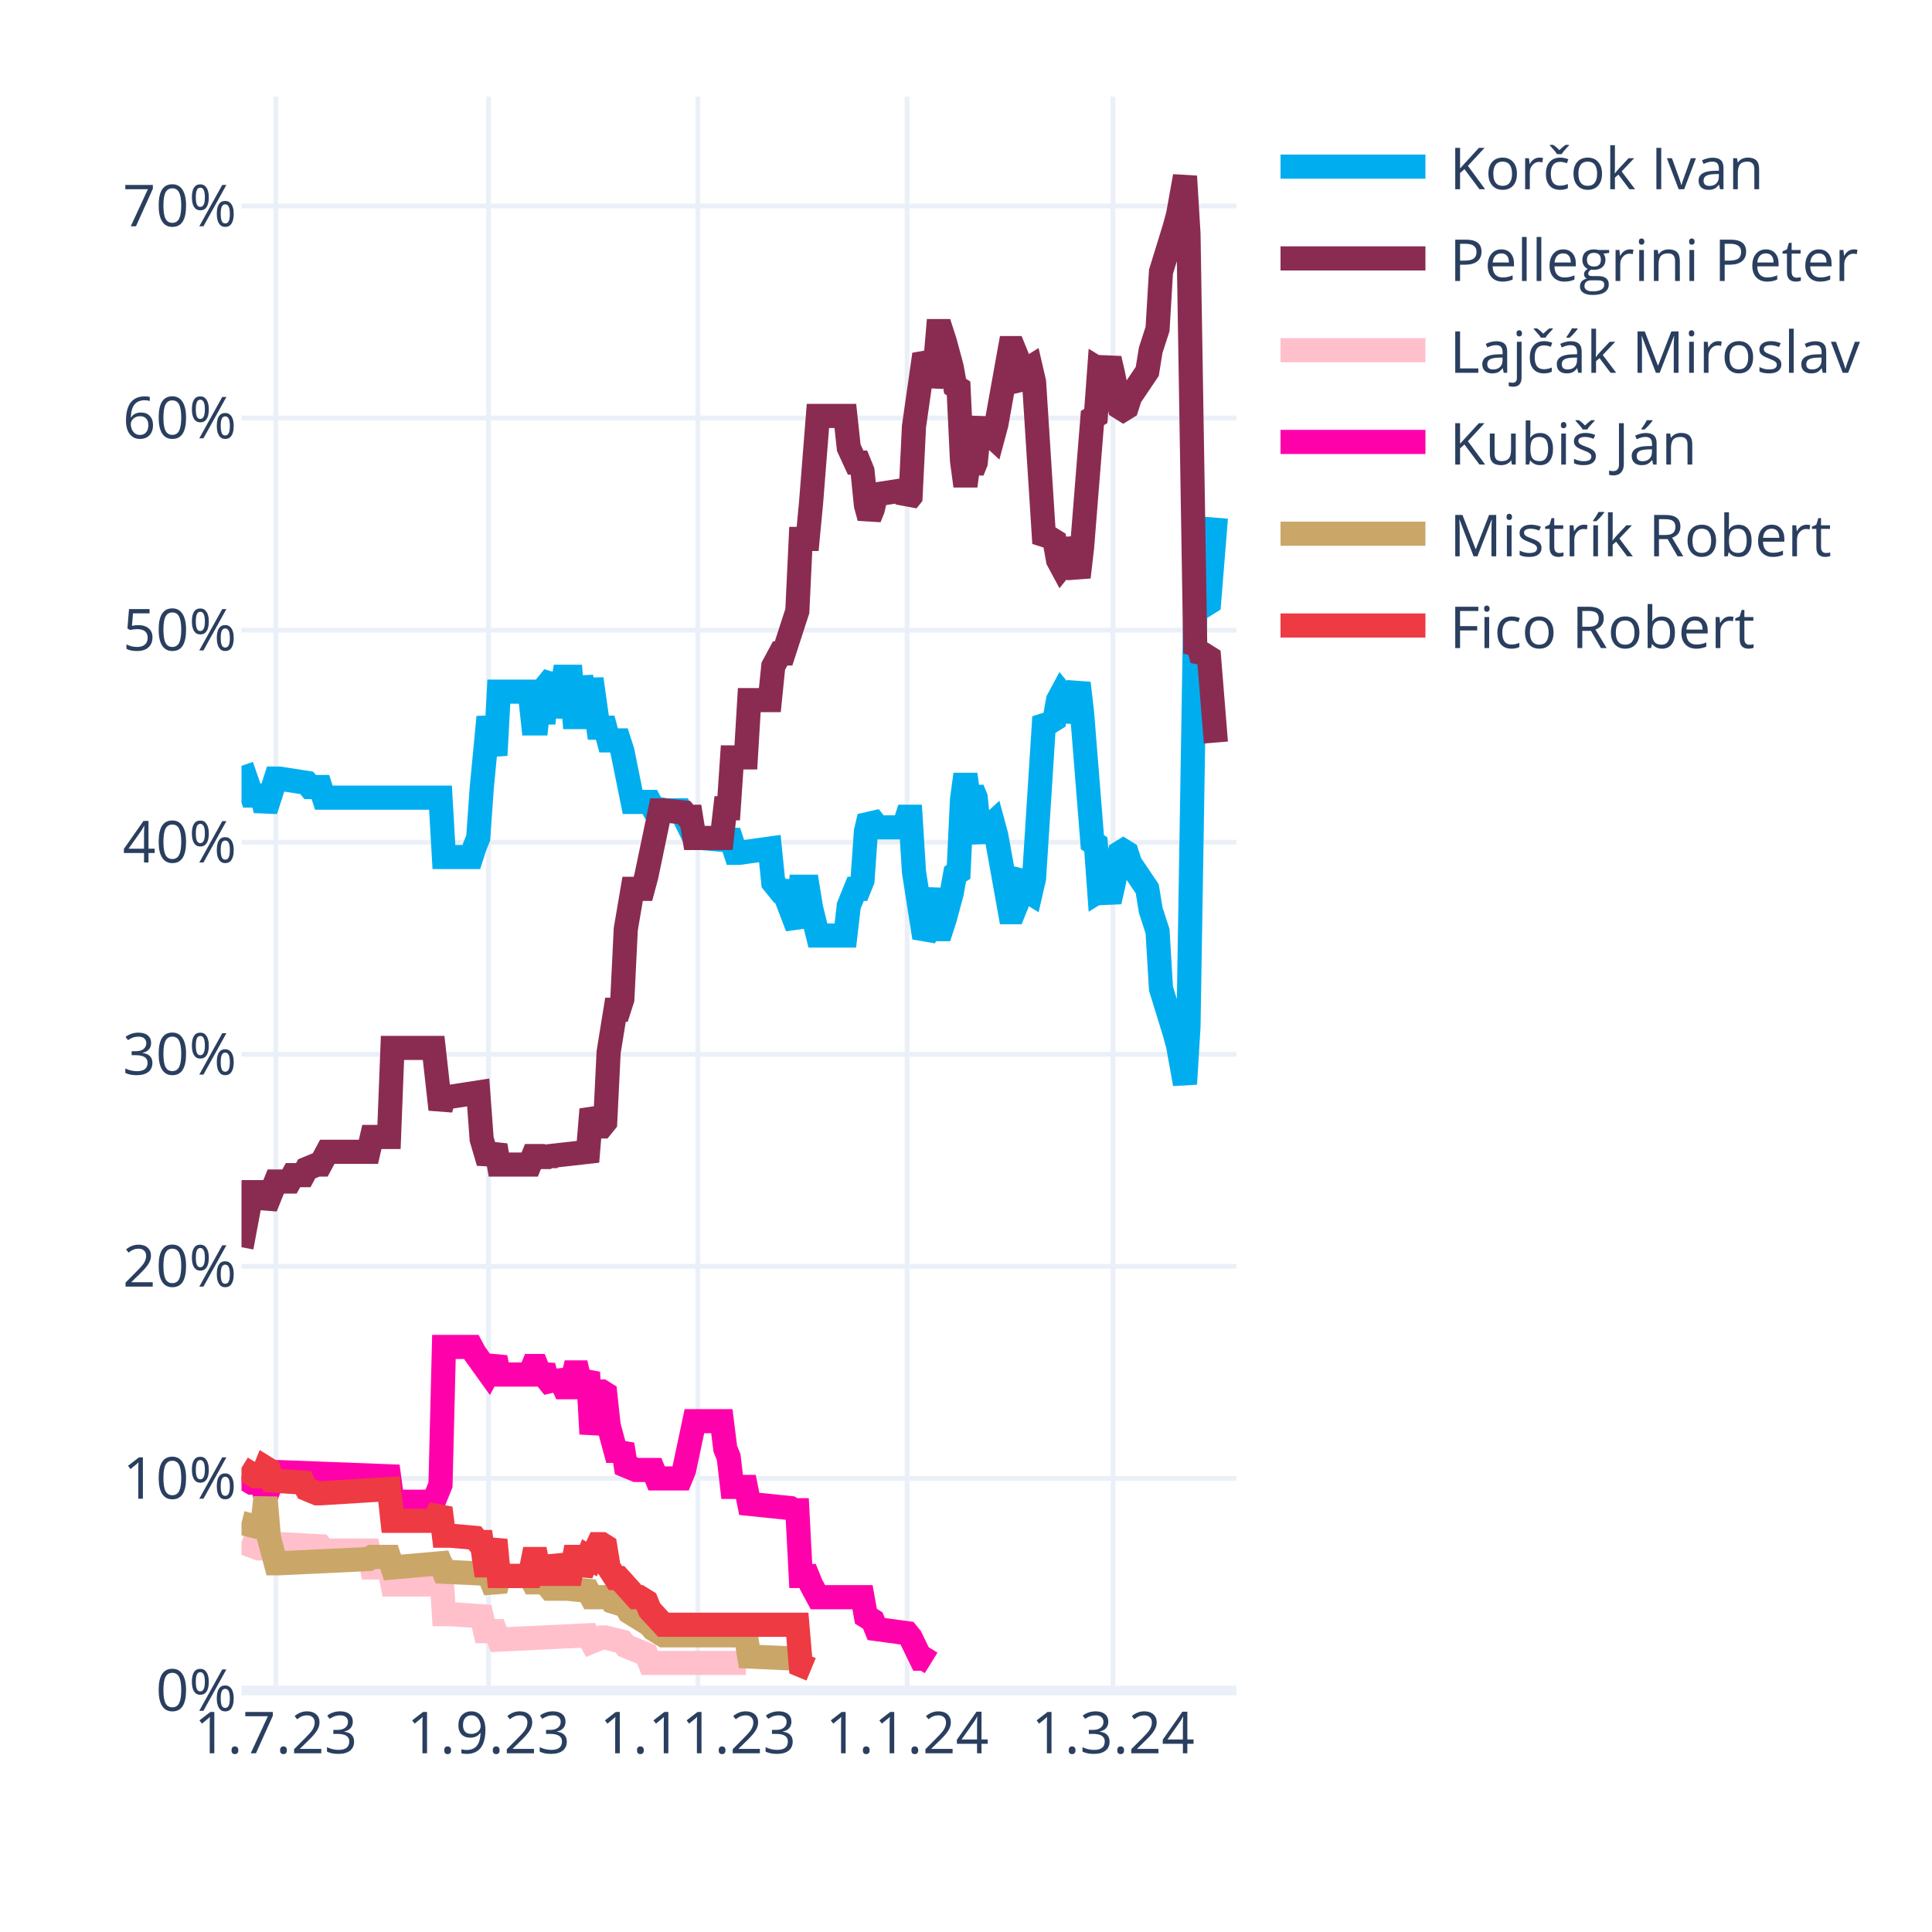
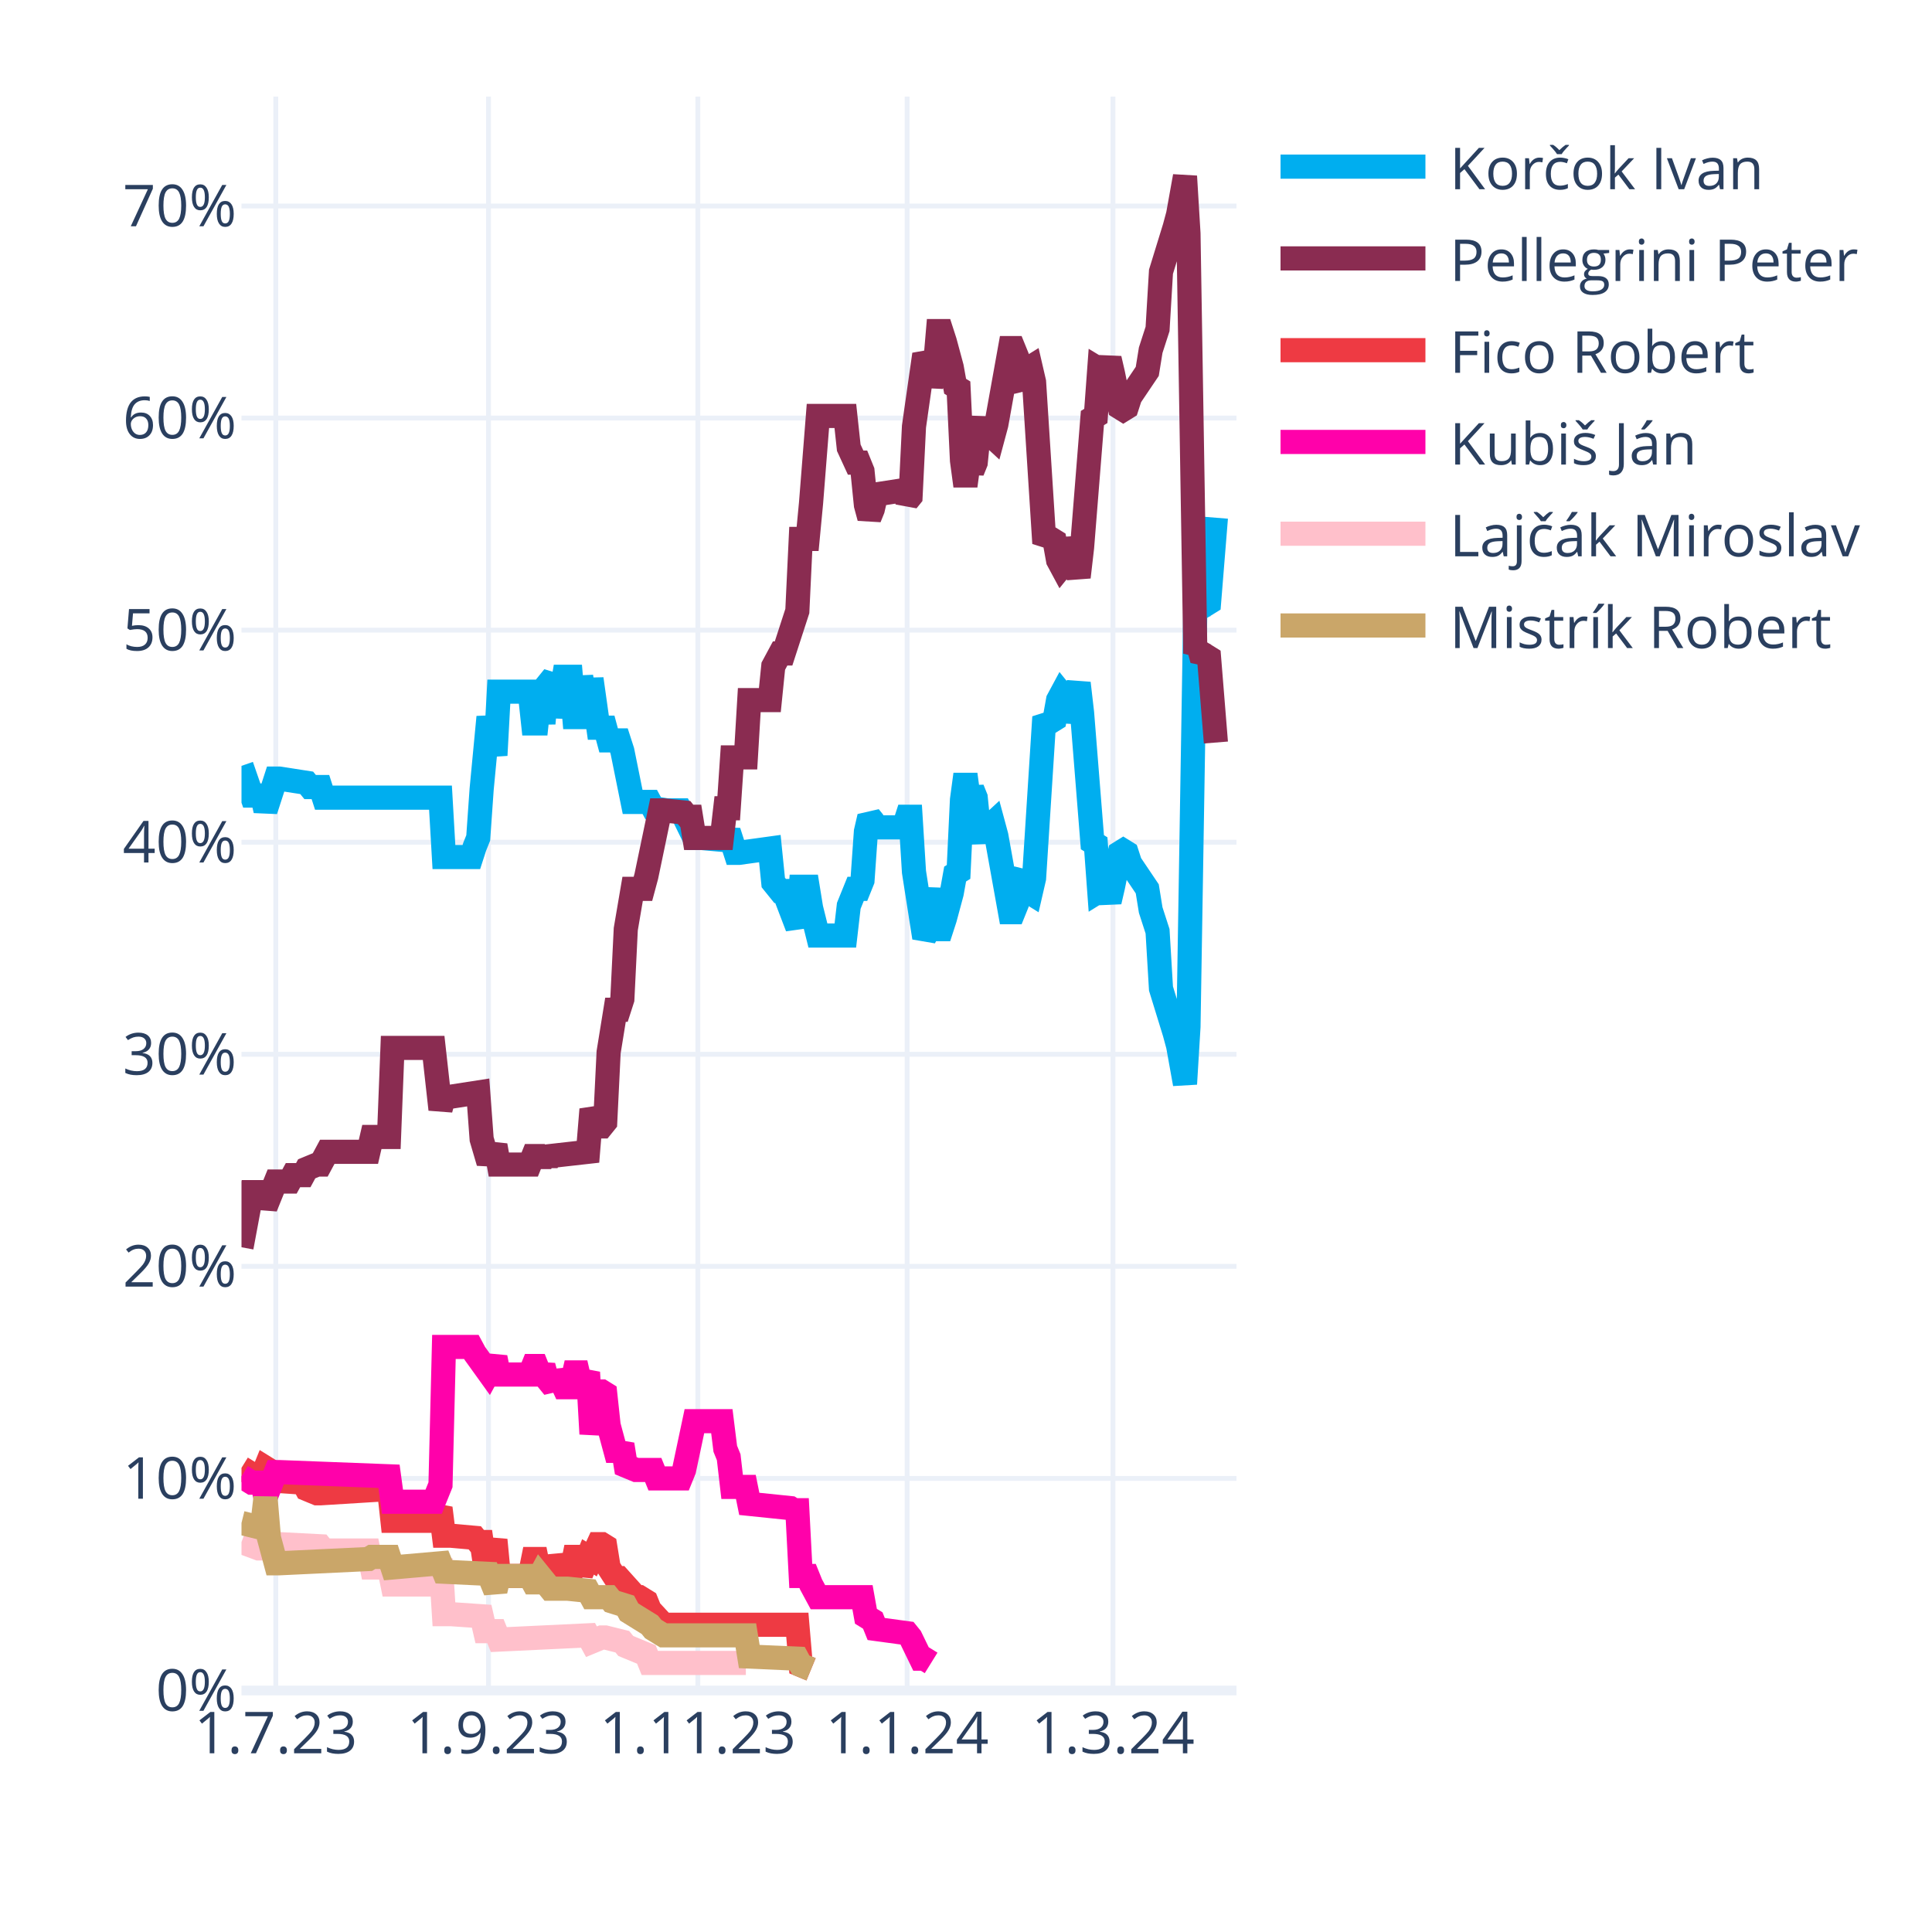
<svg xmlns="http://www.w3.org/2000/svg" class="main-svg" width="400" height="400" style="" viewBox="0 0 400 400">
  <rect x="0" y="0" width="400" height="400" style="fill: rgb(255, 255, 255); fill-opacity: 1;" />
-   <defs id="defs-c6dc64">
+   <defs id="defs-56b041">
    <g class="clips">
-       <clipPath id="clipc6dc64xyplot" class="plotclip">
+       <clipPath id="clip56b041xyplot" class="plotclip">
        <rect width="206" height="330" />
      </clipPath>
-       <clipPath class="axesclip" id="clipc6dc64x">
+       <clipPath class="axesclip" id="clip56b041x">
        <rect x="50" y="0" width="206" height="400" />
      </clipPath>
-       <clipPath class="axesclip" id="clipc6dc64y">
+       <clipPath class="axesclip" id="clip56b041y">
        <rect x="0" y="20" width="400" height="330" />
      </clipPath>
-       <clipPath class="axesclip" id="clipc6dc64xy">
+       <clipPath class="axesclip" id="clip56b041xy">
        <rect x="50" y="20" width="206" height="330" />
      </clipPath>
    </g>
    <g class="gradients" />
    <g class="patterns" />
  </defs>
  <g class="bglayer" />
  <g class="layer-below">
    <g class="imagelayer" />
    <g class="shapelayer" />
  </g>
  <g class="cartesianlayer">
    <g class="subplot xy">
      <g class="layer-subplot">
        <g class="shapelayer" />
        <g class="imagelayer" />
      </g>
      <g class="minor-gridlayer">
        <g class="x" />
        <g class="y" />
      </g>
      <g class="gridlayer">
        <g class="x">
          <path class="xgrid crisp" transform="translate(57.1,0)" d="M0,20v330" style="stroke: rgb(235, 240, 248); stroke-opacity: 1; stroke-width: 1px;" />
          <path class="xgrid crisp" transform="translate(101.14,0)" d="M0,20v330" style="stroke: rgb(235, 240, 248); stroke-opacity: 1; stroke-width: 1px;" />
          <path class="xgrid crisp" transform="translate(144.48,0)" d="M0,20v330" style="stroke: rgb(235, 240, 248); stroke-opacity: 1; stroke-width: 1px;" />
          <path class="xgrid crisp" transform="translate(187.81,0)" d="M0,20v330" style="stroke: rgb(235, 240, 248); stroke-opacity: 1; stroke-width: 1px;" />
          <path class="xgrid crisp" transform="translate(230.43,0)" d="M0,20v330" style="stroke: rgb(235, 240, 248); stroke-opacity: 1; stroke-width: 1px;" />
        </g>
        <g class="y">
          <path class="ygrid crisp" transform="translate(0,306.09)" d="M50,0h206" style="stroke: rgb(235, 240, 248); stroke-opacity: 1; stroke-width: 1px;" />
          <path class="ygrid crisp" transform="translate(0,262.18)" d="M50,0h206" style="stroke: rgb(235, 240, 248); stroke-opacity: 1; stroke-width: 1px;" />
          <path class="ygrid crisp" transform="translate(0,218.28)" d="M50,0h206" style="stroke: rgb(235, 240, 248); stroke-opacity: 1; stroke-width: 1px;" />
          <path class="ygrid crisp" transform="translate(0,174.37)" d="M50,0h206" style="stroke: rgb(235, 240, 248); stroke-opacity: 1; stroke-width: 1px;" />
          <path class="ygrid crisp" transform="translate(0,130.46)" d="M50,0h206" style="stroke: rgb(235, 240, 248); stroke-opacity: 1; stroke-width: 1px;" />
          <path class="ygrid crisp" transform="translate(0,86.55)" d="M50,0h206" style="stroke: rgb(235, 240, 248); stroke-opacity: 1; stroke-width: 1px;" />
          <path class="ygrid crisp" transform="translate(0,42.65)" d="M50,0h206" style="stroke: rgb(235, 240, 248); stroke-opacity: 1; stroke-width: 1px;" />
        </g>
      </g>
      <g class="zerolinelayer">
        <path class="yzl zl crisp" transform="translate(0,350)" d="M50,0h206" style="stroke: rgb(235, 240, 248); stroke-opacity: 1; stroke-width: 2px;" />
      </g>
      <g class="layer-between">
        <g class="shapelayer" />
        <g class="imagelayer" />
      </g>
      <path class="xlines-below" />
      <path class="ylines-below" />
      <g class="overlines-below" />
      <g class="xaxislayer-below" />
      <g class="yaxislayer-below" />
      <g class="overaxes-below" />
      <g class="overplot">
-         <g class="xy" transform="translate(50,20)" clip-path="url(#clipc6dc64xyplot)">
+         <g class="xy" transform="translate(50,20)" clip-path="url(#clip56b041xyplot)">
          <g class="scatterlayer mlayer">
-             <g class="trace scatter trace04de4c" style="stroke-miterlimit: 2; opacity: 1;">
+             <g class="trace scatter trace2a6bf8" style="stroke-miterlimit: 2; opacity: 1;">
              <g class="fills" />
              <g class="errorbars" />
              <g class="lines">
                <path class="js-line" d="M0,138.56L2.13,144.71L2.84,144.71L4.26,144.71L4.97,147.78L7.1,141.2L7.81,141.2L13.5,142.08L14.21,142.95L16.34,142.95L17.05,145.15L41.2,145.15L41.91,157.44L47.59,157.44L48.3,155.25L49.01,153.49L49.72,143.39L51.14,128.46L51.86,132.42L52.57,136.37L53.28,123.2L59.67,123.2L60.38,129.78L61.09,129.78L61.8,123.2L62.51,129.78L63.22,121.88L64.64,120.12L65.35,128.46L66.77,120.12L67.48,120.12L68.19,120.12L68.9,128.46L69.61,128.46L70.32,120.12L71.74,128.46L72.46,120.56L73.88,130.66L74.59,130.66L75.3,130.66L76.01,133.29L78.14,133.29L78.85,135.49L80.98,146.03L81.69,146.03L84.53,146.03L85.24,147.34L88.08,147.78L88.79,147.78L90.92,147.78L91.63,149.1L93.77,153.49L95.19,153.49L100.16,153.93L100.87,152.17L102.29,156.57L103,156.57L109.39,155.69L110.1,162.71L111.52,164.47L112.23,164.47L115.08,171.93L115.79,163.59L117.21,163.59L117.92,167.98L119.34,173.69L120.05,173.69L125.02,173.69L125.73,167.54L127.15,164.03L127.86,164.03L128.57,162.27L129.28,152.17L129.99,149.1L130.7,149.98L131.41,151.3L137.1,151.3L137.81,149.1L138.52,149.1L139.23,160.52L141.36,174.13L142.07,172.81L143.49,164.03L144.2,172.37L144.91,172.37L145.62,170.18L147.04,164.91L147.75,160.96L148.46,160.52L149.17,145.59L149.88,140.32L150.59,145.59L151.3,143.39L152.01,145.15L152.72,152.17L153.43,153.93L154.14,151.74L155.57,150.42L156.28,153.05L159.12,168.86L159.83,168.86L160.54,167.1L161.25,161.83L161.96,160.96L162.67,164.47L163.38,164.91L164.09,161.83L166.22,128.46L166.93,129.34L167.64,129.34L168.35,128.9L169.06,124.95L169.77,123.63L170.48,124.51L171.19,129.34L173.32,121.44L174.03,127.59L176.17,154.37L176.88,154.81L177.59,164.47L178.3,164.03L179.01,164.47L179.72,166.66L180.43,163.59L181.85,156.57L182.56,156.13L183.27,156.57L183.98,158.76L187.53,164.03L188.24,168.42L189.66,172.81L190.37,184.67L193.21,193.89L193.92,196.52L195.34,204.42L196.06,192.57L197.48,105.63L198.19,106.95L198.9,104.32L199.61,105.19L200.32,104.75L201.74,87.19" style="vector-effect: none; fill: none; stroke: rgb(0, 174, 239); stroke-opacity: 1; stroke-width: 5px; opacity: 1;" />
              </g>
              <g class="points" />
              <g class="text" />
            </g>
-             <g class="trace scatter trace19e257" style="stroke-miterlimit: 2; opacity: 1;">
+             <g class="trace scatter trace382550" style="stroke-miterlimit: 2; opacity: 1;">
              <g class="fills" />
              <g class="errorbars" />
              <g class="lines">
                <path class="js-line" d="M0,238.23L2.13,226.82L2.84,226.82L4.26,226.82L4.97,229.89L7.1,224.62L7.81,224.62L9.94,224.62L10.66,223.3L12.79,223.3L13.5,221.99L15.63,221.11L16.34,221.11L17.76,218.47L18.47,218.47L26.28,218.47L26.99,215.4L30.54,215.4L31.26,196.96L39.78,196.96L41.2,209.69L41.91,207.06L43.33,207.06L49.01,206.18L49.72,215.84L51.14,220.67L51.86,218.91L52.57,217.16L53.28,221.11L59.67,221.11L60.38,219.35L61.09,219.35L61.8,221.11L62.51,219.35L63.22,220.67L63.93,219.35L71.74,218.47L72.46,209.69L73.88,213.21L74.59,213.21L75.3,212.33L76.01,197.84L77.43,189.06L78.14,189.06L78.85,186.86L79.56,172.37L80.98,164.03L81.69,164.03L83.11,164.03L83.82,161.39L86.66,147.78L87.37,147.78L91.63,148.22L92.34,149.1L93.06,149.1L93.77,153.49L99.45,153.49L100.16,147.34L100.87,147.34L101.58,136.81L104.42,136.81L105.13,124.95L109.39,124.95L110.1,117.93L111.52,115.29L112.23,115.29L115.08,106.51L115.79,91.58L117.21,91.58L117.92,84.12L119.34,66.12L120.05,66.12L125.02,66.12L125.73,72.7L127.15,75.78L127.86,75.78L128.57,77.53L129.28,84.56L129.99,87.19L130.7,85.43L131.41,82.36L137.1,81.48L137.81,83.68L138.52,82.8L139.23,68.31L141.36,53.38L142.07,54.7L142.78,59.97L143.49,56.89L144.2,48.55L144.91,48.55L145.62,50.75L147.04,56.02L147.75,59.97L148.46,60.41L149.17,75.34L149.88,80.61L150.59,75.34L151.3,77.53L152.01,75.78L152.72,68.75L153.43,66.99L154.14,69.19L155.57,70.51L156.28,67.87L159.12,52.07L159.83,52.07L160.54,53.82L161.25,59.09L161.96,59.97L162.67,56.46L163.38,56.02L164.09,59.09L166.22,92.46L166.93,91.58L167.64,91.58L168.35,92.02L169.06,95.97L169.77,97.29L170.48,96.41L171.19,91.58L173.32,99.49L174.03,93.34L176.17,66.55L176.88,66.12L177.59,56.46L178.3,56.89L179.01,56.46L179.72,54.26L180.43,57.33L181.85,64.36L182.56,64.8L183.27,64.36L183.98,62.16L187.53,56.89L188.24,52.5L189.66,48.11L190.37,36.26L193.21,27.04L193.92,24.4L195.34,16.5L196.06,28.36L197.48,115.29L198.19,113.97L198.9,116.61L199.61,115.73L200.32,116.17L201.74,133.73" style="vector-effect: none; fill: none; stroke: rgb(138, 44, 81); stroke-opacity: 1; stroke-width: 5px; opacity: 1;" />
              </g>
              <g class="points" />
              <g class="text" />
            </g>
-             <g class="trace scatter trace38b3be" style="stroke-miterlimit: 2; opacity: 1;">
+             <g class="trace scatter trace5204c4" style="stroke-miterlimit: 2; opacity: 1;">
+               <g class="fills" />
+               <g class="errorbars" />
+               <g class="lines">
+                 <path class="js-line" d="M0,283.9L2.84,285.65L3.55,285.65L4.26,285.65L4.97,283.9L5.68,284.34L6.39,286.53L12.79,286.97L13.5,288.29L15.63,289.17L16.34,289.17L30.54,288.29L31.26,294.87L39.78,294.87L41.2,292.24L41.91,297.95L43.33,297.95L48.3,298.39L49.01,299.26L49.72,299.26L50.43,304.09L51.14,304.09L51.86,301.46L52.57,298.83L53.28,306.29L59.67,306.29L60.38,302.78L61.09,302.78L61.8,306.29L62.51,302.78L63.22,305.85L64.64,305.85L65.35,302.34L66.77,305.85L67.48,305.85L68.19,305.85L68.9,302.34L69.61,302.34L70.32,305.85L71.74,302.34L72.46,302.78L73.88,299.7L74.59,299.7L75.3,300.14L76.01,304.53L77.43,306.73L78.14,306.73L81.69,310.68L82.4,310.68L83.82,311.56L84.53,313.32L87.37,316.39L88.08,316.39L115.08,316.39L115.79,324.73L117.92,325.61" style="vector-effect: none; fill: none; stroke: rgb(238, 58, 67); stroke-opacity: 1; stroke-width: 5px; opacity: 1;" />
+               </g>
+               <g class="points" />
+               <g class="text" />
+             </g>
+             <g class="trace scatter tracee6aec9" style="stroke-miterlimit: 2; opacity: 1;">
+               <g class="fills" />
+               <g class="errorbars" />
+               <g class="lines">
+                 <path class="js-line" d="M0,285.65L2.13,286.97L2.84,286.97L4.26,286.97L4.97,290.04L7.1,284.78L7.81,284.78L30.54,285.65L31.26,290.92L39.78,290.92L41.2,287.41L41.91,258.87L43.33,258.87L47.59,258.87L48.3,260.19L51.14,264.14L51.86,262.82L52.57,261.07L53.28,264.58L59.67,264.58L60.38,262.82L61.09,262.82L61.8,264.58L62.51,262.82L63.22,265.46L64.64,267.21L65.35,264.14L66.77,267.21L67.48,267.21L68.19,267.21L68.9,264.14L69.61,264.14L70.32,267.21L71.74,264.14L72.46,276.87L73.88,268.09L74.59,268.09L75.3,268.53L76.01,275.12L77.43,280.38L78.14,280.38L78.85,279.07L79.56,283.46L81.69,284.34L82.4,284.34L85.24,284.34L85.95,286.09L90.92,286.09L91.63,284.34L93.77,274.24L95.19,274.24L99.45,274.24L100.16,279.95L100.87,281.7L101.58,287.85L104.42,287.85L105.13,291.36L113.66,292.24L114.37,292.68L115.08,292.68L115.79,306.29L117.21,306.29L117.92,308.05L119.34,310.68L120.05,310.68L128.57,310.68L129.28,314.63L130.7,315.51L131.41,317.27L137.81,318.14L138.52,319.02L140.65,323.41L141.36,323.41L142.78,324.29" style="vector-effect: none; fill: none; stroke: rgb(255, 1, 170); stroke-opacity: 1; stroke-width: 5px; opacity: 1;" />
+               </g>
+               <g class="points" />
+               <g class="text" />
+             </g>
+             <g class="trace scatter trace64a7c3" style="stroke-miterlimit: 2; opacity: 1;">
              <g class="fills" />
              <g class="errorbars" />
              <g class="lines">
                <path class="js-line" d="M0,299.26L3.55,300.58L4.26,300.58L7.1,299.7L7.81,299.7L16.34,300.14L17.05,301.02L26.28,301.02L26.99,304.53L30.54,304.53L31.26,308.05L39.78,308.05L41.2,302.78L41.91,314.19L43.33,314.19L49.72,314.63L50.43,317.71L52.57,317.71L53.28,319.46L71.74,318.58L72.46,319.9L74.59,319.02L75.3,319.02L78.85,319.9L79.56,320.78L83.82,322.54L84.53,324.29L104.42,324.29" style="vector-effect: none; fill: none; stroke: rgb(255, 192, 203); stroke-opacity: 1; stroke-width: 5px; opacity: 1;" />
              </g>
              <g class="points" />
              <g class="text" />
            </g>
-             <g class="trace scatter trace93c2de" style="stroke-miterlimit: 2; opacity: 1;">
-               <g class="fills" />
-               <g class="errorbars" />
-               <g class="lines">
-                 <path class="js-line" d="M0,285.65L2.13,286.97L2.84,286.97L4.26,286.97L4.97,290.04L7.1,284.78L7.81,284.78L30.54,285.65L31.26,290.92L39.78,290.92L41.2,287.41L41.91,258.87L43.33,258.87L47.59,258.87L48.3,260.19L51.14,264.14L51.86,262.82L52.57,261.07L53.28,264.58L59.67,264.58L60.38,262.82L61.09,262.82L61.8,264.58L62.51,262.82L63.22,265.46L64.64,267.21L65.35,264.14L66.77,267.21L67.48,267.21L68.19,267.21L68.9,264.14L69.61,264.14L70.32,267.21L71.74,264.14L72.46,276.87L73.88,268.09L74.59,268.09L75.3,268.53L76.01,275.12L77.43,280.38L78.14,280.38L78.85,279.07L79.56,283.46L81.69,284.34L82.4,284.34L85.24,284.34L85.95,286.09L90.92,286.09L91.63,284.34L93.77,274.24L95.19,274.24L99.45,274.24L100.16,279.95L100.87,281.7L101.58,287.85L104.42,287.85L105.13,291.36L113.66,292.24L114.37,292.68L115.08,292.68L115.79,306.29L117.21,306.29L117.92,308.05L119.34,310.68L120.05,310.68L128.57,310.68L129.28,314.63L130.7,315.51L131.41,317.27L137.81,318.14L138.52,319.02L140.65,323.41L141.36,323.41L142.78,324.29" style="vector-effect: none; fill: none; stroke: rgb(255, 1, 170); stroke-opacity: 1; stroke-width: 5px; opacity: 1;" />
-               </g>
-               <g class="points" />
-               <g class="text" />
-             </g>
-             <g class="trace scatter trace0d9b5b" style="stroke-miterlimit: 2; opacity: 1;">
+             <g class="trace scatter trace122d47" style="stroke-miterlimit: 2; opacity: 1;">
              <g class="fills" />
              <g class="errorbars" />
              <g class="lines">
                <path class="js-line" d="M0,295.31L3.55,296.19L4.26,296.19L4.97,290.04L5.68,298.39L7.1,303.66L7.81,303.66L26.28,302.78L26.99,302.34L30.54,302.34L31.26,304.53L41.2,303.66L41.91,305.41L51.14,305.85L51.86,307.61L52.57,309.36L53.28,306.29L59.67,306.29L60.38,307.61L61.09,307.61L61.8,306.29L63.93,308.92L64.64,308.92L66.77,308.92L67.48,308.92L71.74,309.36L72.46,310.68L76.01,310.68L76.72,311.56L79.56,312.44L80.27,313.75L84.53,316.39L85.24,317.27L87.37,318.58L88.08,318.58L104.42,318.58L105.13,322.97L115.08,323.41L115.79,324.73L117.92,325.61" style="vector-effect: none; fill: none; stroke: rgb(202, 166, 105); stroke-opacity: 1; stroke-width: 5px; opacity: 1;" />
-               </g>
-               <g class="points" />
-               <g class="text" />
-             </g>
-             <g class="trace scatter trace97ba7b" style="stroke-miterlimit: 2; opacity: 1;">
-               <g class="fills" />
-               <g class="errorbars" />
-               <g class="lines">
-                 <path class="js-line" d="M0,283.9L2.84,285.65L3.55,285.65L4.26,285.65L4.97,283.9L5.68,284.34L6.39,286.53L12.79,286.97L13.5,288.29L15.63,289.17L16.34,289.17L30.54,288.29L31.26,294.87L39.78,294.87L41.2,292.24L41.91,297.95L43.33,297.95L48.3,298.39L49.01,299.26L49.72,299.26L50.43,304.09L51.14,304.09L51.86,301.46L52.57,298.83L53.28,306.29L59.67,306.29L60.38,302.78L61.09,302.78L61.8,306.29L62.51,302.78L63.22,305.85L64.64,305.85L65.35,302.34L66.77,305.85L67.48,305.85L68.19,305.85L68.9,302.34L69.61,302.34L70.32,305.85L71.74,302.34L72.46,302.78L73.88,299.7L74.59,299.7L75.3,300.14L76.01,304.53L77.43,306.73L78.14,306.73L81.69,310.68L82.4,310.68L83.82,311.56L84.53,313.32L87.37,316.39L88.08,316.39L115.08,316.39L115.79,324.73L117.92,325.61" style="vector-effect: none; fill: none; stroke: rgb(238, 58, 67); stroke-opacity: 1; stroke-width: 5px; opacity: 1;" />
              </g>
              <g class="points" />
              <g class="text" />
            </g>
          </g>
        </g>
      </g>
      <path class="xlines-above crisp" d="M0,0" style="fill: none;" />
      <path class="ylines-above crisp" d="M0,0" style="fill: none;" />
      <g class="overlines-above" />
      <g class="xaxislayer-above">
        <g class="xtick">
          <text text-anchor="middle" x="0" y="363" transform="translate(57.1,0)" style="font-family: 'Open Sans', verdana, arial, sans-serif; font-size: 12px; fill: rgb(42, 63, 95); fill-opacity: 1; white-space: pre; opacity: 1;">1.7.23</text>
        </g>
        <g class="xtick">
          <text text-anchor="middle" x="0" y="363" style="font-family: 'Open Sans', verdana, arial, sans-serif; font-size: 12px; fill: rgb(42, 63, 95); fill-opacity: 1; white-space: pre; opacity: 1;" transform="translate(101.14,0)">1.9.23</text>
        </g>
        <g class="xtick">
          <text text-anchor="middle" x="0" y="363" style="font-family: 'Open Sans', verdana, arial, sans-serif; font-size: 12px; fill: rgb(42, 63, 95); fill-opacity: 1; white-space: pre; opacity: 1;" transform="translate(144.48,0)">1.11.23</text>
        </g>
        <g class="xtick">
          <text text-anchor="middle" x="0" y="363" style="font-family: 'Open Sans', verdana, arial, sans-serif; font-size: 12px; fill: rgb(42, 63, 95); fill-opacity: 1; white-space: pre; opacity: 1;" transform="translate(187.81,0)">1.1.24</text>
        </g>
        <g class="xtick">
          <text text-anchor="middle" x="0" y="363" style="font-family: 'Open Sans', verdana, arial, sans-serif; font-size: 12px; fill: rgb(42, 63, 95); fill-opacity: 1; white-space: pre; opacity: 1;" transform="translate(230.43,0)">1.3.24</text>
        </g>
      </g>
      <g class="yaxislayer-above">
        <g class="ytick">
          <text text-anchor="end" x="49" y="4.2" transform="translate(0,350)" style="font-family: 'Open Sans', verdana, arial, sans-serif; font-size: 12px; fill: rgb(42, 63, 95); fill-opacity: 1; white-space: pre; opacity: 1;">0%</text>
        </g>
        <g class="ytick">
          <text text-anchor="end" x="49" y="4.2" style="font-family: 'Open Sans', verdana, arial, sans-serif; font-size: 12px; fill: rgb(42, 63, 95); fill-opacity: 1; white-space: pre; opacity: 1;" transform="translate(0,306.09)">10%</text>
        </g>
        <g class="ytick">
          <text text-anchor="end" x="49" y="4.2" style="font-family: 'Open Sans', verdana, arial, sans-serif; font-size: 12px; fill: rgb(42, 63, 95); fill-opacity: 1; white-space: pre; opacity: 1;" transform="translate(0,262.18)">20%</text>
        </g>
        <g class="ytick">
          <text text-anchor="end" x="49" y="4.2" style="font-family: 'Open Sans', verdana, arial, sans-serif; font-size: 12px; fill: rgb(42, 63, 95); fill-opacity: 1; white-space: pre; opacity: 1;" transform="translate(0,218.28)">30%</text>
        </g>
        <g class="ytick">
          <text text-anchor="end" x="49" y="4.2" style="font-family: 'Open Sans', verdana, arial, sans-serif; font-size: 12px; fill: rgb(42, 63, 95); fill-opacity: 1; white-space: pre; opacity: 1;" transform="translate(0,174.37)">40%</text>
        </g>
        <g class="ytick">
          <text text-anchor="end" x="49" y="4.2" style="font-family: 'Open Sans', verdana, arial, sans-serif; font-size: 12px; fill: rgb(42, 63, 95); fill-opacity: 1; white-space: pre; opacity: 1;" transform="translate(0,130.46)">50%</text>
        </g>
        <g class="ytick">
          <text text-anchor="end" x="49" y="4.2" style="font-family: 'Open Sans', verdana, arial, sans-serif; font-size: 12px; fill: rgb(42, 63, 95); fill-opacity: 1; white-space: pre; opacity: 1;" transform="translate(0,86.55)">60%</text>
        </g>
        <g class="ytick">
          <text text-anchor="end" x="49" y="4.2" style="font-family: 'Open Sans', verdana, arial, sans-serif; font-size: 12px; fill: rgb(42, 63, 95); fill-opacity: 1; white-space: pre; opacity: 1;" transform="translate(0,42.65)">70%</text>
        </g>
      </g>
      <g class="overaxes-above" />
    </g>
  </g>
  <g class="polarlayer" />
  <g class="smithlayer" />
  <g class="ternarylayer" />
  <g class="geolayer" />
  <g class="funnelarealayer" />
  <g class="pielayer" />
  <g class="iciclelayer" />
  <g class="treemaplayer" />
  <g class="sunburstlayer" />
  <g class="glimages" />
-   <defs id="topdefs-c6dc64">
+   <defs id="topdefs-56b041">
    <g class="clips" />
-     <clipPath id="legendc6dc64">
+     <clipPath id="legend56b041">
      <rect width="128" height="124" x="0" y="0" />
    </clipPath>
  </defs>
  <g class="layer-above">
    <g class="imagelayer" />
    <g class="shapelayer" />
  </g>
  <g class="infolayer">
    <g class="legend" pointer-events="all" transform="translate(260.12,20)">
      <rect class="bg" shape-rendering="crispEdges" width="128" height="124" x="0" y="0" style="stroke: rgb(68, 68, 68); stroke-opacity: 1; fill: rgb(255, 255, 255); fill-opacity: 1; stroke-width: 0px;" />
-       <g class="scrollbox" transform="" clip-path="url(#legendc6dc64)">
+       <g class="scrollbox" transform="" clip-path="url(#legend56b041)">
        <g class="groups">
          <g class="traces" transform="translate(0,14.5)" style="opacity: 1;">
            <text class="legendtext" text-anchor="start" x="40" y="4.68" style="font-family: 'Open Sans', verdana, arial, sans-serif; font-size: 12px; fill: rgb(42, 63, 95); fill-opacity: 1; white-space: pre;">Korčok Ivan</text>
            <g class="layers" style="opacity: 1;">
              <g class="legendfill" />
              <g class="legendlines">
                <path class="js-line" d="M5,0h30" style="fill: none; stroke: rgb(0, 174, 239); stroke-opacity: 1; stroke-width: 5px;" />
              </g>
              <g class="legendsymbols">
                <g class="legendpoints" />
              </g>
            </g>
            <rect class="legendtoggle" x="0" y="-9.5" width="122.703" height="19" style="fill: rgb(0, 0, 0); fill-opacity: 0;" />
          </g>
          <g class="traces" transform="translate(0,33.5)" style="opacity: 1;">
            <text class="legendtext" text-anchor="start" x="40" y="4.68" style="font-family: 'Open Sans', verdana, arial, sans-serif; font-size: 12px; fill: rgb(42, 63, 95); fill-opacity: 1; white-space: pre;">Pellegrini Peter</text>
            <g class="layers" style="opacity: 1;">
              <g class="legendfill" />
              <g class="legendlines">
                <path class="js-line" d="M5,0h30" style="fill: none; stroke: rgb(138, 44, 81); stroke-opacity: 1; stroke-width: 5px;" />
              </g>
              <g class="legendsymbols">
                <g class="legendpoints" />
              </g>
            </g>
            <rect class="legendtoggle" x="0" y="-9.5" width="122.703" height="19" style="fill: rgb(0, 0, 0); fill-opacity: 0;" />
          </g>
          <g class="traces" transform="translate(0,52.5)" style="opacity: 1;">
-             <text class="legendtext" text-anchor="start" x="40" y="4.68" style="font-family: 'Open Sans', verdana, arial, sans-serif; font-size: 12px; fill: rgb(42, 63, 95); fill-opacity: 1; white-space: pre;">Lajčák Miroslav</text>
-             <g class="layers" style="opacity: 1;">
-               <g class="legendfill" />
-               <g class="legendlines">
-                 <path class="js-line" d="M5,0h30" style="fill: none; stroke: rgb(255, 192, 203); stroke-opacity: 1; stroke-width: 5px;" />
+             <text class="legendtext" text-anchor="start" x="40" y="4.68" style="font-family: 'Open Sans', verdana, arial, sans-serif; font-size: 12px; fill: rgb(42, 63, 95); fill-opacity: 1; white-space: pre;">Fico Robert</text>
+             <g class="layers" style="opacity: 1;">
+               <g class="legendfill" />
+               <g class="legendlines">
+                 <path class="js-line" d="M5,0h30" style="fill: none; stroke: rgb(238, 58, 67); stroke-opacity: 1; stroke-width: 5px;" />
              </g>
              <g class="legendsymbols">
                <g class="legendpoints" />
              </g>
            </g>
            <rect class="legendtoggle" x="0" y="-9.5" width="122.703" height="19" style="fill: rgb(0, 0, 0); fill-opacity: 0;" />
          </g>
          <g class="traces" transform="translate(0,71.5)" style="opacity: 1;">
            <text class="legendtext" text-anchor="start" x="40" y="4.68" style="font-family: 'Open Sans', verdana, arial, sans-serif; font-size: 12px; fill: rgb(42, 63, 95); fill-opacity: 1; white-space: pre;">Kubiš Ján</text>
            <g class="layers" style="opacity: 1;">
              <g class="legendfill" />
              <g class="legendlines">
                <path class="js-line" d="M5,0h30" style="fill: none; stroke: rgb(255, 1, 170); stroke-opacity: 1; stroke-width: 5px;" />
              </g>
              <g class="legendsymbols">
                <g class="legendpoints" />
              </g>
            </g>
            <rect class="legendtoggle" x="0" y="-9.5" width="122.703" height="19" style="fill: rgb(0, 0, 0); fill-opacity: 0;" />
          </g>
          <g class="traces" transform="translate(0,90.5)" style="opacity: 1;">
+             <text class="legendtext" text-anchor="start" x="40" y="4.68" style="font-family: 'Open Sans', verdana, arial, sans-serif; font-size: 12px; fill: rgb(42, 63, 95); fill-opacity: 1; white-space: pre;">Lajčák Miroslav</text>
+             <g class="layers" style="opacity: 1;">
+               <g class="legendfill" />
+               <g class="legendlines">
+                 <path class="js-line" d="M5,0h30" style="fill: none; stroke: rgb(255, 192, 203); stroke-opacity: 1; stroke-width: 5px;" />
+               </g>
+               <g class="legendsymbols">
+                 <g class="legendpoints" />
+               </g>
+             </g>
+             <rect class="legendtoggle" x="0" y="-9.5" width="122.703" height="19" style="fill: rgb(0, 0, 0); fill-opacity: 0;" />
+           </g>
+           <g class="traces" transform="translate(0,109.5)" style="opacity: 1;">
            <text class="legendtext" text-anchor="start" x="40" y="4.68" style="font-family: 'Open Sans', verdana, arial, sans-serif; font-size: 12px; fill: rgb(42, 63, 95); fill-opacity: 1; white-space: pre;">Mistrík Robert</text>
            <g class="layers" style="opacity: 1;">
              <g class="legendfill" />
              <g class="legendlines">
                <path class="js-line" d="M5,0h30" style="fill: none; stroke: rgb(202, 166, 105); stroke-opacity: 1; stroke-width: 5px;" />
-               </g>
-               <g class="legendsymbols">
-                 <g class="legendpoints" />
-               </g>
-             </g>
-             <rect class="legendtoggle" x="0" y="-9.5" width="122.703" height="19" style="fill: rgb(0, 0, 0); fill-opacity: 0;" />
-           </g>
-           <g class="traces" transform="translate(0,109.5)" style="opacity: 1;">
-             <text class="legendtext" text-anchor="start" x="40" y="4.68" style="font-family: 'Open Sans', verdana, arial, sans-serif; font-size: 12px; fill: rgb(42, 63, 95); fill-opacity: 1; white-space: pre;">Fico Robert</text>
-             <g class="layers" style="opacity: 1;">
-               <g class="legendfill" />
-               <g class="legendlines">
-                 <path class="js-line" d="M5,0h30" style="fill: none; stroke: rgb(238, 58, 67); stroke-opacity: 1; stroke-width: 5px;" />
              </g>
              <g class="legendsymbols">
                <g class="legendpoints" />
              </g>
            </g>
            <rect class="legendtoggle" x="0" y="-9.5" width="122.703" height="19" style="fill: rgb(0, 0, 0); fill-opacity: 0;" />
          </g>
        </g>
      </g>
      <rect class="scrollbar" rx="20" ry="3" width="0" height="0" x="0" y="0" style="fill: rgb(128, 139, 164); fill-opacity: 1;" />
    </g>
    <g class="g-gtitle" />
    <g class="g-xtitle" />
    <g class="g-ytitle" />
  </g>
</svg>
